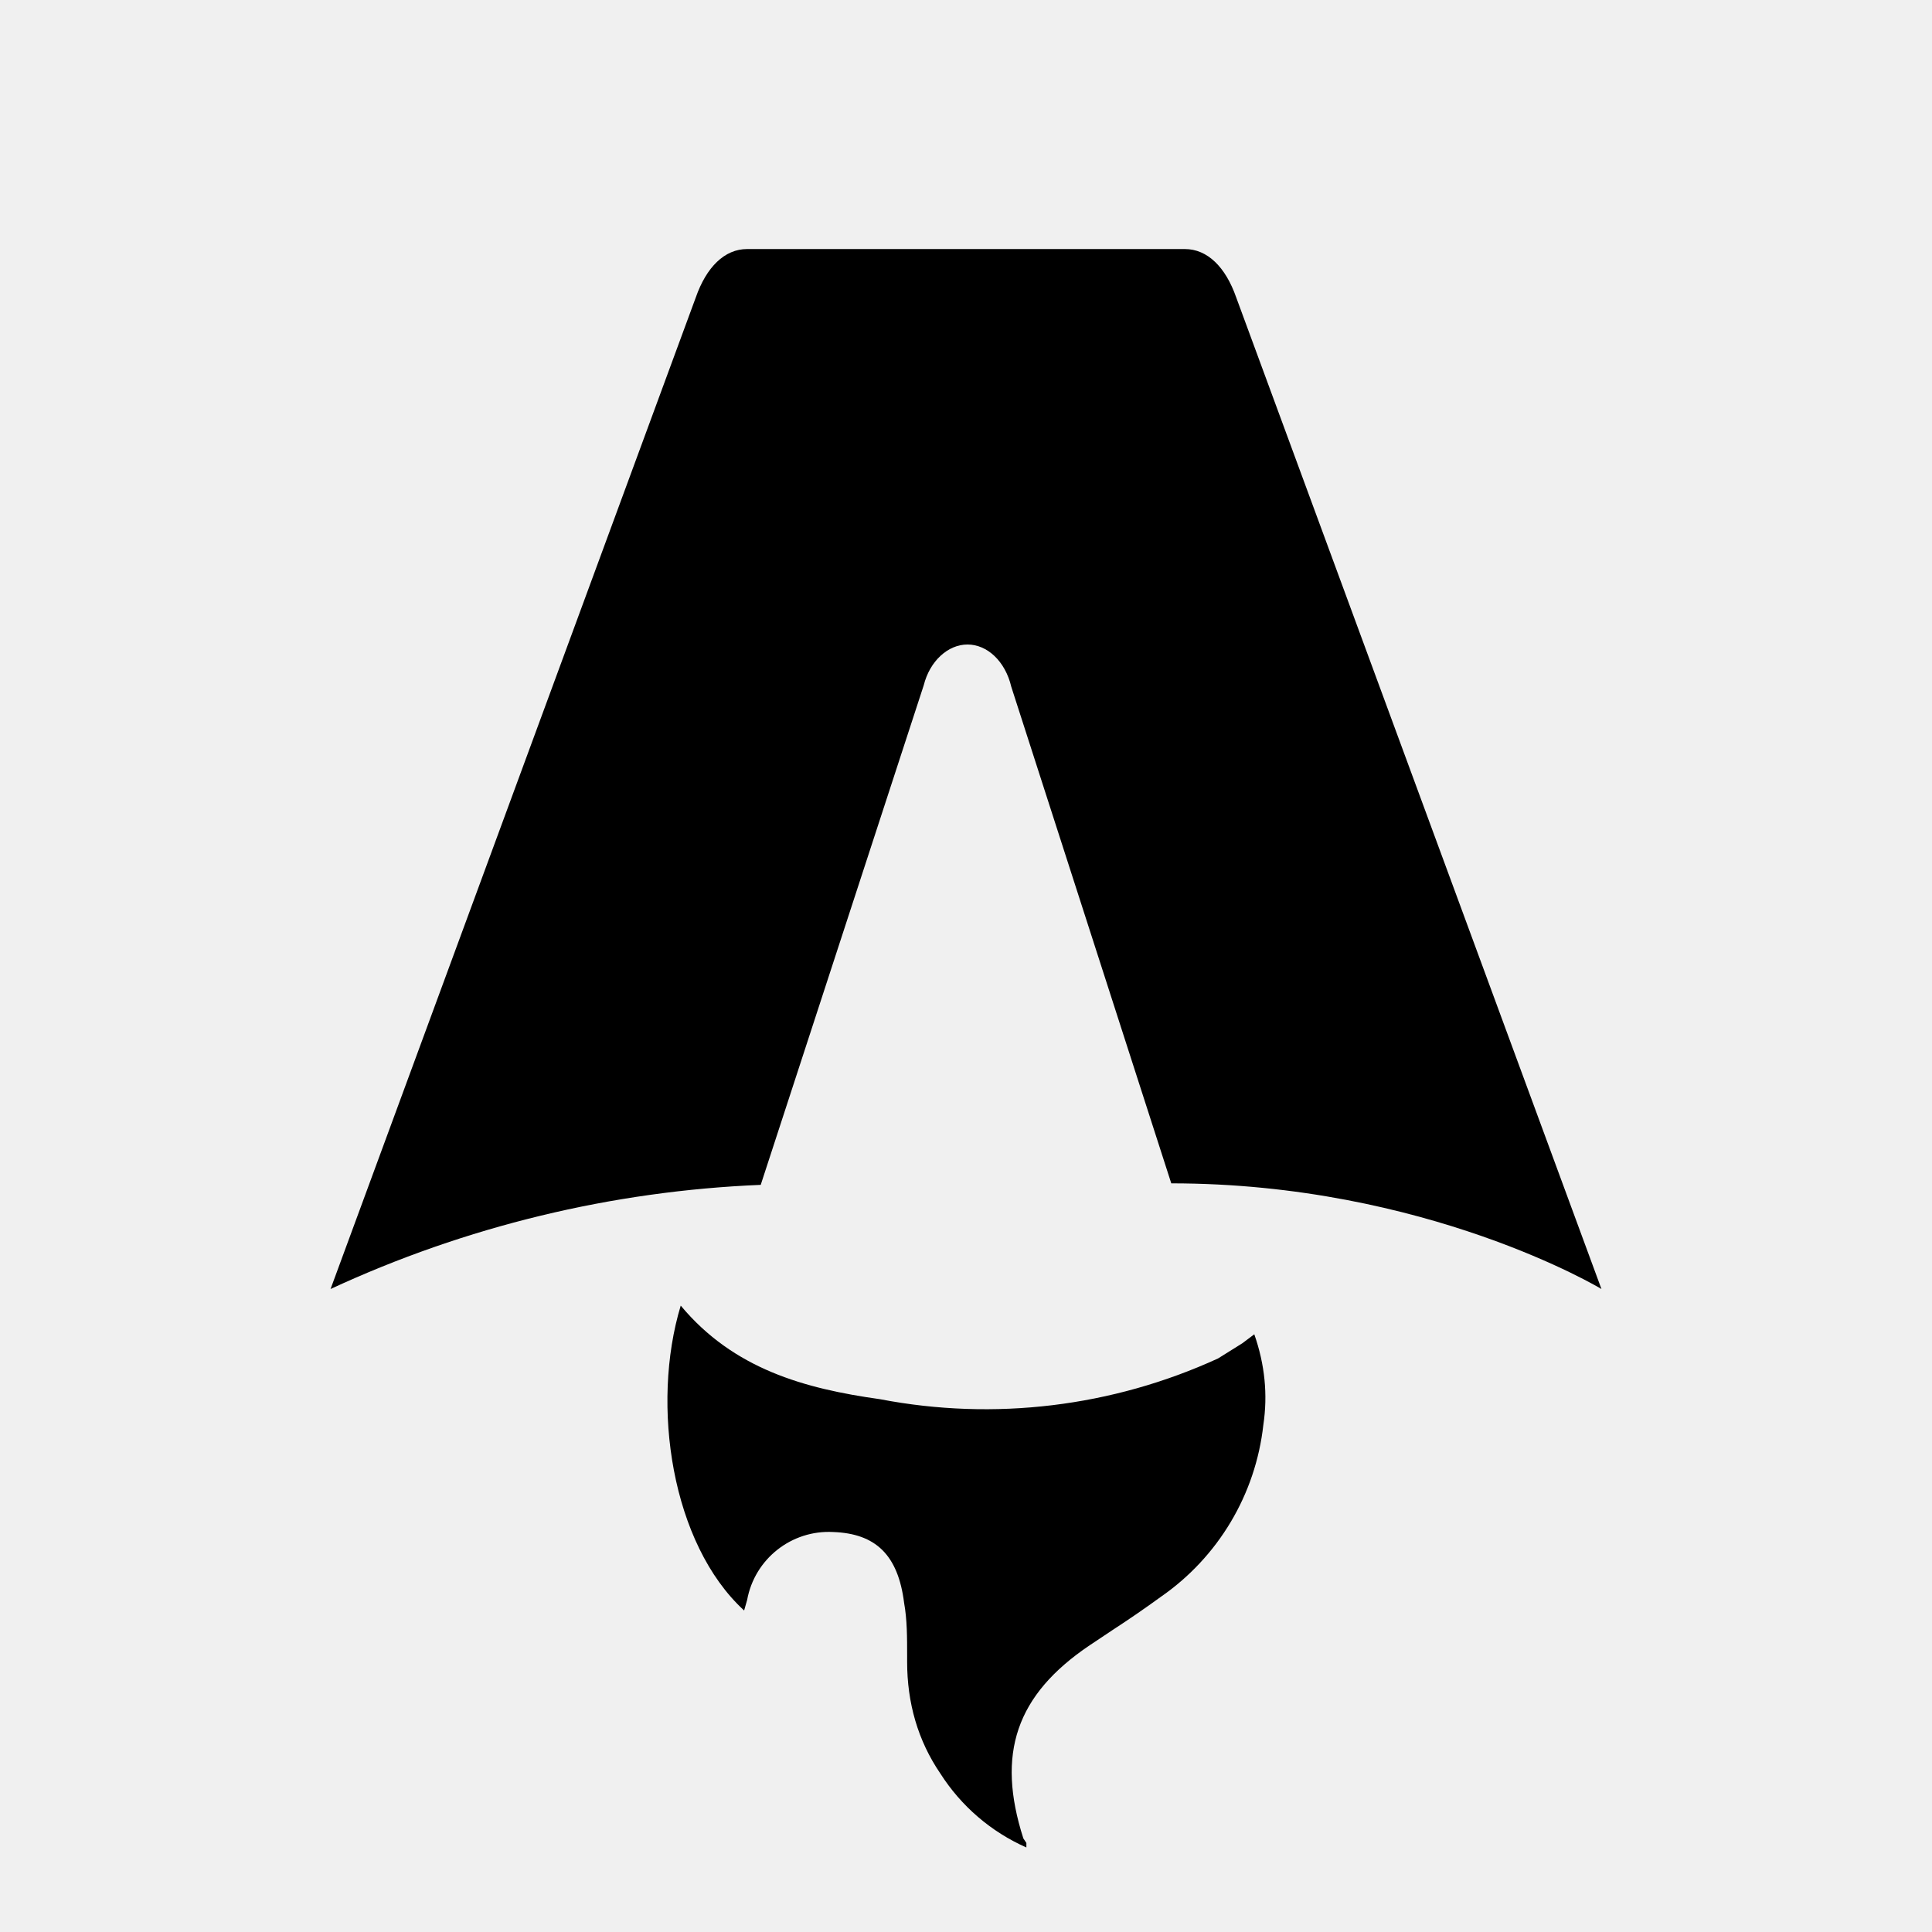
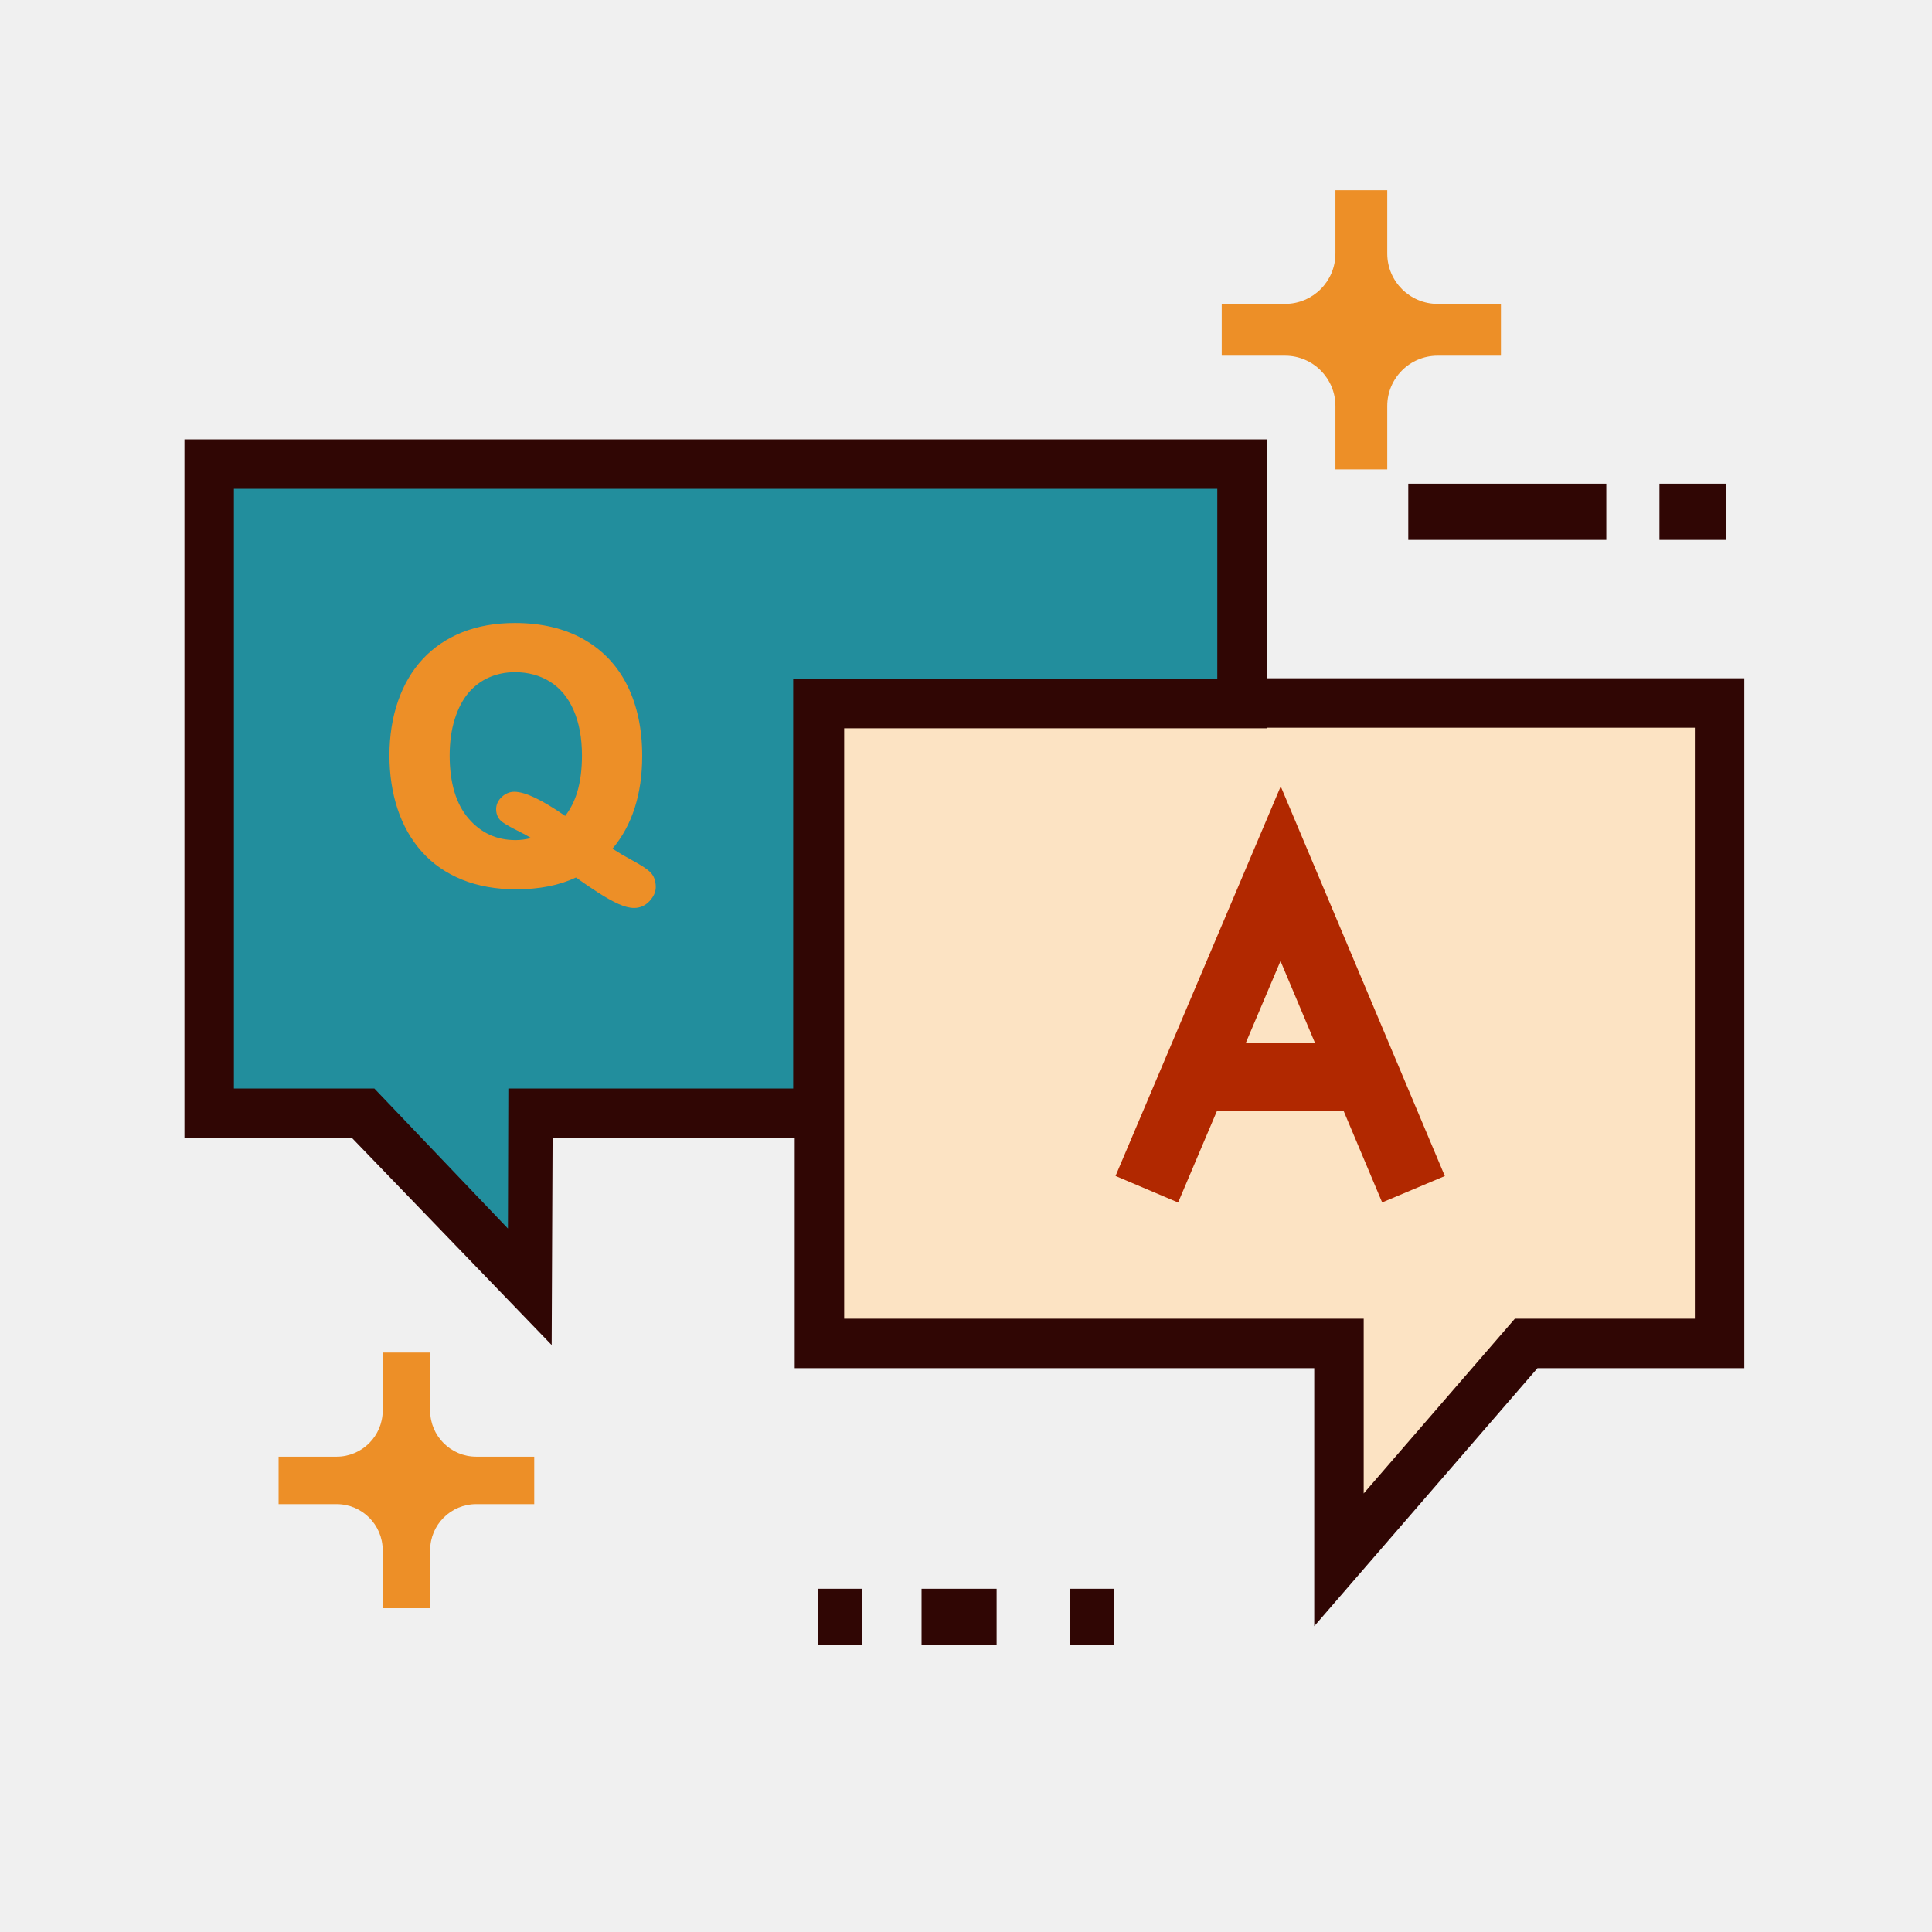
- <svg xmlns="http://www.w3.org/2000/svg" fill="none" viewBox="0 0 128 128">
-   <path d="M50.4 78.5a75.1 75.1 0 0 0-28.5 6.9l24.2-65.7c.7-2 1.9-3.2 3.4-3.2h29c1.5 0 2.7 1.2 3.4 3.2l24.2 65.7s-11.6-7-28.5-7L67 45.5c-.4-1.7-1.6-2.8-2.9-2.8-1.3 0-2.5 1.1-2.9 2.7L50.4 78.5Zm-1.1 28.2Zm-4.2-20.2c-2 6.6-.6 15.8 4.2 20.2a17.5 17.5 0 0 1 .2-.7 5.5 5.5 0 0 1 5.7-4.5c2.8.1 4.3 1.5 4.7 4.7.2 1.1.2 2.3.2 3.5v.4c0 2.7.7 5.2 2.2 7.4a13 13 0 0 0 5.7 4.9v-.3l-.2-.3c-1.8-5.6-.5-9.5 4.4-12.8l1.5-1a73 73 0 0 0 3.2-2.2 16 16 0 0 0 6.8-11.4c.3-2 .1-4-.6-6l-.8.6-1.6 1a37 37 0 0 1-22.4 2.7c-5-.7-9.7-2-13.2-6.2Z" />
-   <style>
-         path { fill: #000; }
-         @media (prefers-color-scheme: dark) {
-             path { fill: #FFF; }
-         }
-     </style>
+ <svg xmlns="http://www.w3.org/2000/svg" width="800px" height="800px" viewBox="0 0 1024 1024" class="icon" version="1.1">
+   <path d="M215.412 747.654c0 20.425 16.557 36.983 36.983 36.983h30.761-30.761c-20.425 0-36.983 16.558-36.983 36.983v30.761-30.761c0-20.425-16.558-36.983-36.983-36.983h-30.761 30.761c20.424-0.001 36.983-16.558 36.983-36.983v-30.761 30.761z" fill="#ED8F27" />
+   <path d="M227.99 852.377h-25.154v-30.755c0-13.462-10.948-24.409-24.41-24.409h-30.763v-25.154h30.763c13.462 0 24.41-10.948 24.41-24.41v-30.754h25.154v30.754c0 13.462 10.947 24.41 24.4 24.41v25.154c-13.453 0-24.4 10.947-24.4 24.409v30.755z m-16.606-67.741a49.398 49.398 0 0 1 4.029 4.028 47.603 47.603 0 0 1 4.02-4.028 47.764 47.764 0 0 1-4.02-4.029 49.094 49.094 0 0 1-4.029 4.029z m71.77 12.577H252.39v-25.154h30.764v25.154z" fill="#ED8F27" />
+   <path d="M721.536 134.403c0 22.309 18.084 40.393 40.393 40.393h33.598-33.598c-22.309 0-40.393 18.085-40.393 40.394v33.598-33.598c0-22.309-18.085-40.394-40.394-40.394h-33.598 33.598c22.309 0 40.394-18.084 40.394-40.393v-33.598 33.598z" fill="#ED8F27" />
+   <path d="M735.275 248.784h-27.474v-33.591c0-14.703-11.958-26.66-26.661-26.66h-33.6v-27.474h33.6c14.703 0 26.661-11.958 26.661-26.661v-33.59h27.474v33.59c0 14.703 11.957 26.661 26.651 26.661v27.474c-14.694 0-26.651 11.957-26.651 26.66v33.591z m-18.138-73.988a53.875 53.875 0 0 1 4.4 4.399 52.217 52.217 0 0 1 4.39-4.399 52.08 52.08 0 0 1-4.39-4.4 53.888 53.888 0 0 1-4.4 4.4z m78.389 13.737h-33.6v-27.474h33.6v27.474z" fill="#ED8F27" />
+   <path d="M488.445 842.076h39.783v29.79h-39.783zM746.417 256.375h104.96v29.79h-104.96zM879.543 256.375h35.335v29.79h-35.335zM566.969 842.076h23.449v29.79h-23.449zM433.533 842.076h23.449v29.79h-23.449z" fill="#300604" />
+   <path d="M911.405 372.591v339.597l-102.581-0.632S704.592 833.938 705.788 833.75c1.196-0.188 0-123.314 0-123.314l-269.809 1.751V372.591h475.426z" fill="#FCE3C3" />
+   <path d="M699.002 722.731H423.641V361.913h498.444v360.818H813.782L699.002 855.4V722.731z m201.725-339.46H444.999v318.101H720.36v96.697l83.66-96.697h96.707V383.271z" fill="#300604" />
+   <path d="M696.574 861.92V725.159H421.212V359.484h503.302v365.675H814.892L696.574 861.92zM426.07 720.302h275.361v128.579l111.24-128.579h106.985v-355.96H426.07v355.96z m291.862 84.287V703.801H442.571V380.843h460.585v322.958h-98.025l-87.199 100.788zM447.428 698.943h275.361v92.606l80.121-92.606h95.388V385.7h-450.87v313.243z" fill="#300604" />
+   <path d="M658.299 372.903V245.987H110.875v344.052h87.393l88.483 100.92-1.169-100.92h147.937V372.903z" fill="#228E9D" />
+   <path d="M289.99 706.907L187.59 600.72h-87.394V235.306h568.781v148.278h-224.78V600.72H290.464l-0.474 106.187zM121.555 579.362h75.819l74.253 77.834 0.228-77.834h150.983V362.226h224.781V256.664H121.555v322.698z" fill="#300604" />
+   <path d="M292.392 712.896L186.559 603.148H97.768V232.877h573.639v153.136H446.625v217.136H292.882l-0.49 109.747zM102.625 598.291h85.997l98.966 102.627 0.458-102.627h153.721V381.155h224.781V237.734H102.625v360.557z m171.413 64.95l-77.703-81.451h-77.208V254.235h530.922v110.419H425.267V581.79H274.276l-0.238 81.451z m-150.055-86.308h74.43l70.802 74.217 0.218-74.217H420.41V359.797h224.78V259.093H123.983v317.84z" fill="#300604" />
+   <path d="M320.956 450.316c3.896 2.639 8.151 5.2 12.767 7.688 4.615 2.487 7.671 4.466 9.17 5.934 1.498 1.47 2.248 3.552 2.248 6.249 0 1.917-0.885 3.835-2.652 5.754-1.769 1.917-3.911 2.877-6.428 2.877-2.039 0-4.511-0.66-7.417-1.979-2.908-1.318-6.324-3.236-10.25-5.754-3.926-2.518-8.227-5.453-12.902-8.811-8.691 4.435-19.361 6.653-32.007 6.653-10.25 0-19.436-1.634-27.557-4.9-8.123-3.267-14.94-7.971-20.454-14.115-5.515-6.144-9.665-13.441-12.452-21.893s-4.181-17.651-4.181-27.602c0-10.129 1.453-19.421 4.36-27.872s7.117-15.644 12.632-21.578c5.514-5.934 12.228-10.474 20.139-13.621 7.912-3.146 16.903-4.72 26.973-4.72 13.666 0 25.399 2.773 35.199 8.316 9.8 5.545 17.217 13.428 22.252 23.646 5.035 10.221 7.552 22.223 7.552 36.009 0 20.92-5.664 37.492-16.992 49.719z m-20.949-14.565c3.716-4.255 6.458-9.29 8.227-15.104 1.768-5.812 2.652-12.556 2.652-20.229 0-9.65-1.559-18.012-4.675-25.085-3.117-7.071-7.567-12.421-13.351-16.048-5.785-3.626-12.423-5.439-19.915-5.439-5.335 0-10.265 1.004-14.79 3.012-4.526 2.009-8.422 4.931-11.688 8.766-3.268 3.837-5.844 8.736-7.732 14.7-1.888 5.965-2.832 12.663-2.832 20.095 0 15.164 3.536 26.837 10.609 35.019 7.072 8.182 16.004 12.272 26.792 12.272 4.435 0 8.991-0.929 13.666-2.787-2.818-2.098-6.338-4.194-10.564-6.294-4.226-2.097-7.118-3.715-8.676-4.854-1.559-1.138-2.337-2.756-2.337-4.855 0-1.798 0.749-3.385 2.248-4.765 1.498-1.378 3.147-2.068 4.945-2.068 5.453-0.002 14.594 4.555 27.421 13.664z" fill="#ED8F27" />
+   <path d="M336.06 481.246c-2.409 0-5.164-0.718-8.421-2.195-3-1.36-6.552-3.353-10.557-5.922-3.621-2.321-7.593-5.021-11.822-8.034-8.756 4.156-19.437 6.262-31.775 6.262-10.513 0-20.089-1.708-28.463-5.076-8.433-3.391-15.618-8.353-21.355-14.746-5.713-6.364-10.071-14.02-12.951-22.754-2.855-8.657-4.303-18.2-4.303-28.362 0-10.354 1.511-19.998 4.493-28.662 3.004-8.734 7.428-16.285 13.149-22.441 5.734-6.171 12.807-10.957 21.021-14.225 8.163-3.246 17.539-4.892 27.871-4.892 14.024 0 26.269 2.904 36.395 8.631 10.186 5.764 18.003 14.068 23.235 24.687 5.177 10.51 7.802 22.986 7.802 37.082 0 20.268-5.297 36.813-15.753 49.233a151.194 151.194 0 0 0 10.25 6.035c4.859 2.619 8.038 4.691 9.718 6.336 1.976 1.939 2.977 4.625 2.977 7.984 0 2.536-1.108 5.026-3.294 7.399-2.243 2.429-5.007 3.66-8.217 3.66z m-30.354-21.808l1.202 0.863c4.605 3.307 8.91 6.247 12.796 8.738 3.809 2.443 7.154 4.323 9.941 5.587 2.578 1.169 4.736 1.762 6.415 1.762 1.849 0 3.324-0.666 4.643-2.095 1.333-1.447 2.009-2.829 2.009-4.107 0-2.035-0.497-3.512-1.52-4.516-0.913-0.895-3.152-2.581-8.622-5.529-4.671-2.517-9.038-5.146-12.977-7.814l-2.342-1.586 1.922-2.075c10.846-11.707 16.346-27.88 16.346-48.068 0-13.345-2.457-25.099-7.302-34.936-4.793-9.726-11.949-17.331-21.27-22.604-9.387-5.31-20.827-8.002-34.003-8.002-9.714 0-18.487 1.53-26.075 4.548-7.539 2.999-14.018 7.379-19.257 13.018-5.257 5.656-9.333 12.626-12.115 20.715-2.806 8.154-4.229 17.267-4.229 27.082 0 9.645 1.365 18.675 4.059 26.841 2.669 8.093 6.69 15.169 11.953 21.031 5.237 5.836 11.816 10.372 19.553 13.484 7.795 3.135 16.762 4.725 26.651 4.725 12.198 0 22.595-2.149 30.903-6.388l1.319-0.674z m-32.402-9.3c-11.477 0-21.109-4.412-28.63-13.113-7.432-8.596-11.2-20.912-11.2-36.606 0-7.646 0.991-14.654 2.945-20.828 1.978-6.247 4.736-11.477 8.198-15.541 3.489-4.098 7.712-7.264 12.552-9.411 4.816-2.137 10.124-3.221 15.775-3.221 7.919 0 15.053 1.955 21.205 5.811 6.175 3.872 10.981 9.635 14.283 17.126 3.239 7.353 4.882 16.122 4.882 26.064 0 7.875-0.928 14.918-2.757 20.936-1.861 6.118-4.795 11.5-8.721 15.995l-1.444 1.654-1.791-1.271c-15.383-10.925-22.638-13.218-26.016-13.218-1.177 0-2.257 0.467-3.3 1.427-0.998 0.919-1.463 1.865-1.463 2.978 0 1.325 0.414 2.217 1.34 2.894 1.44 1.054 4.24 2.614 8.324 4.641 4.339 2.156 8.018 4.351 10.935 6.521l3.49 2.598-4.043 1.607c-4.94 1.962-9.84 2.957-14.564 2.957z m-0.359-93.864c-4.969 0-9.613 0.943-13.805 2.803-4.169 1.851-7.811 4.583-10.824 8.121-3.04 3.568-5.484 8.231-7.266 13.858-1.804 5.698-2.719 12.213-2.719 19.361 0 14.494 3.371 25.741 10.018 33.43 6.649 7.693 14.812 11.433 24.955 11.433 2.662 0 5.403-0.37 8.191-1.103a82.858 82.858 0 0 0-6.17-3.375c-4.391-2.179-7.345-3.837-9.03-5.069-2.179-1.59-3.332-3.947-3.332-6.815 0-2.496 1.02-4.7 3.031-6.552 1.955-1.798 4.172-2.71 6.59-2.71 5.743 0 14.578 4.194 26.975 12.812 2.786-3.618 4.918-7.822 6.35-12.529 1.69-5.558 2.547-12.126 2.547-19.521 0-9.265-1.503-17.375-4.469-24.105-2.903-6.586-7.082-11.623-12.419-14.97-5.364-3.364-11.631-5.069-18.623-5.069z" fill="#ED8F27" />
+   <path d="M624.43 637.357l-33.173-14.077 87.555-206.489 86.981 206.536-33.222 13.983-53.876-127.944z" fill="#B12800" />
+   <path d="M632.618 552.594h88.915v36.036h-88.915z" fill="#B12800" />
</svg>
